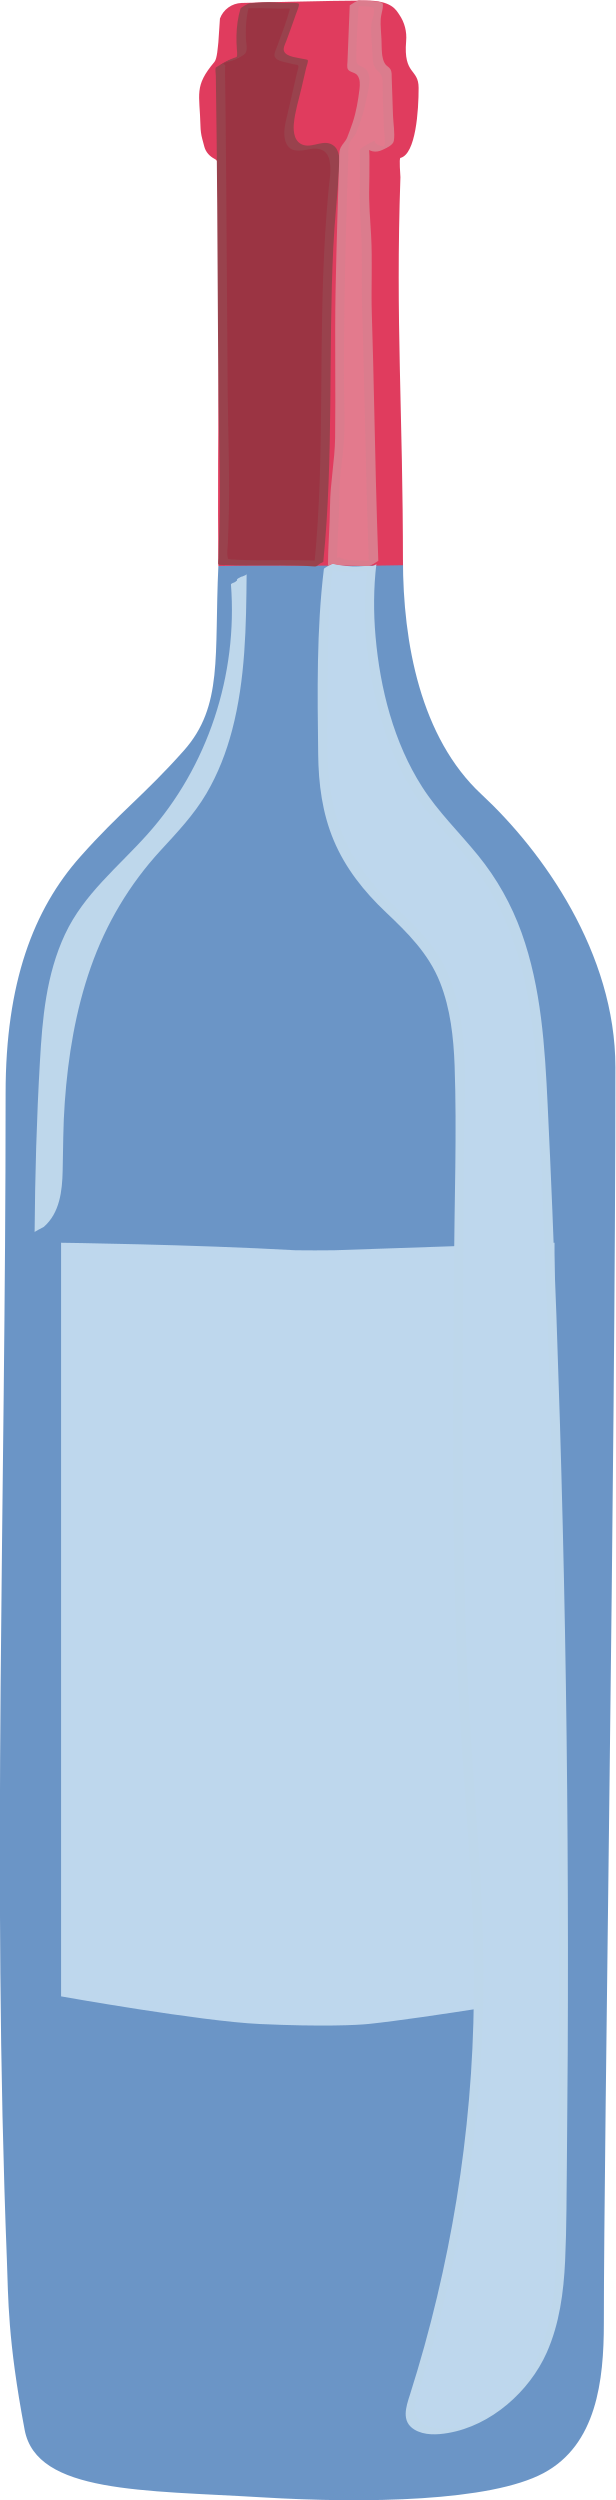
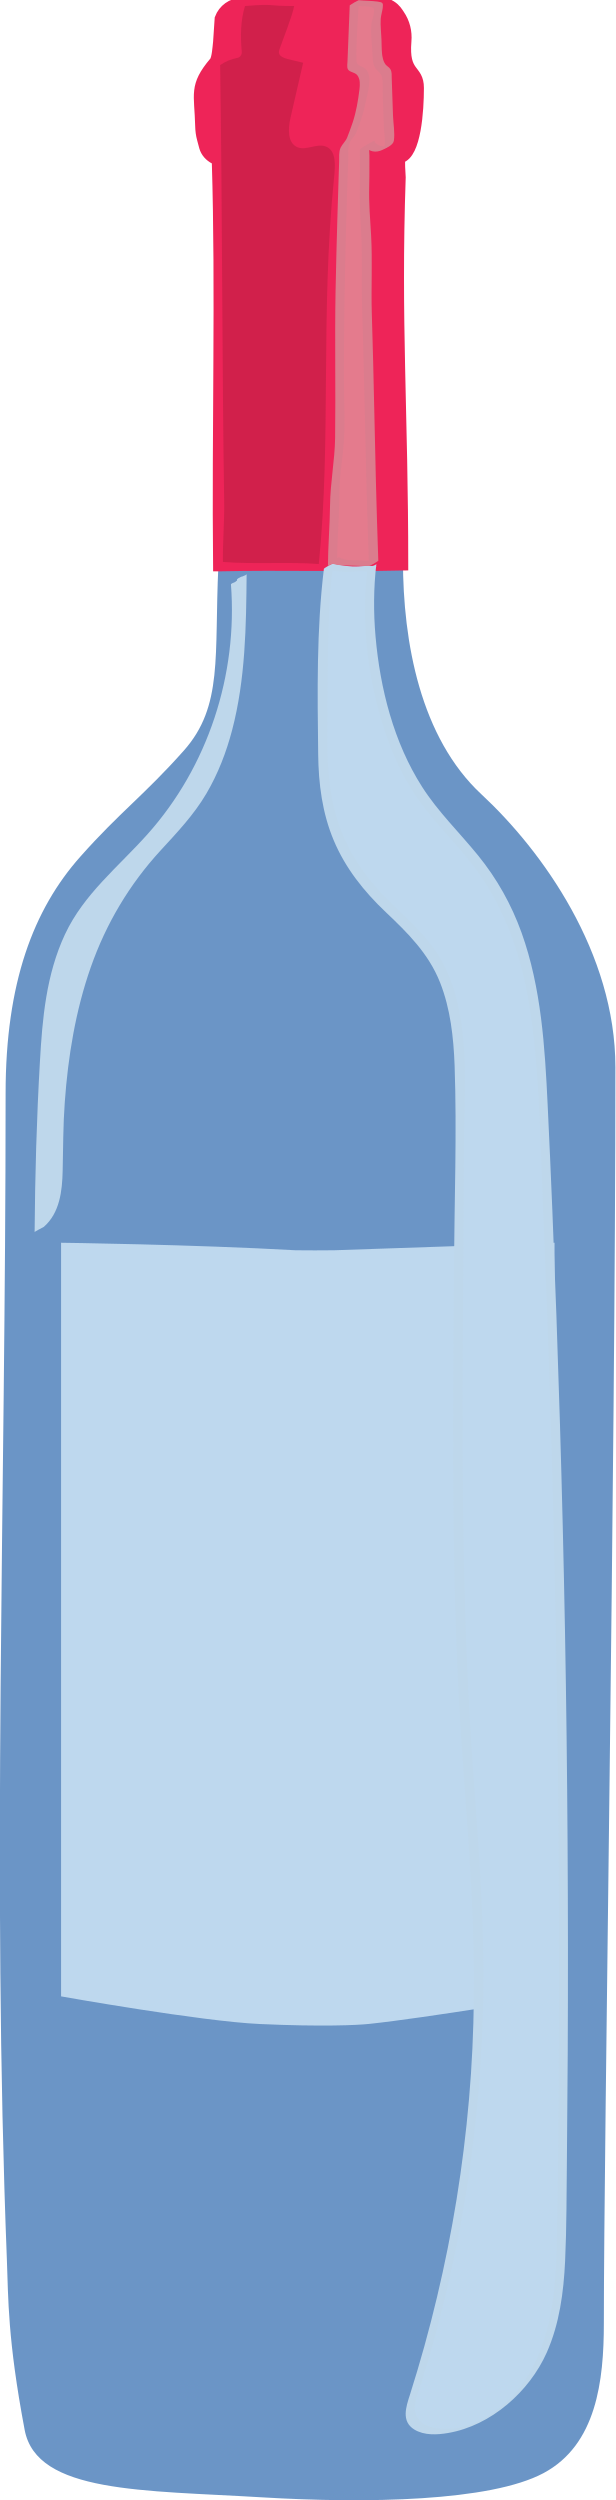
<svg xmlns="http://www.w3.org/2000/svg" id="Layer_1" width="58.15" height="236.19" viewBox="0 0 58.15 236.19">
  <defs>
-     <style>.cls-1{fill:#9b3443;}.cls-1,.cls-2,.cls-3,.cls-4,.cls-5,.cls-6,.cls-7,.cls-8{stroke-width:0px;}.cls-2{fill:#e03c5e;}.cls-3{fill:#e37a8d;}.cls-4{fill:#db7c8d;}.cls-5{fill:#bed7eb;}.cls-6{fill:#bed7ed;}.cls-7{fill:#6b95c6;}.cls-8{fill:#99424d;}</style>
+     <style>.cls-1{fill:#ee2458;stroke:#ee2458;stroke-miterlimit:10;}.cls-2{fill:#db7c8d;}.cls-2,.cls-3,.cls-4,.cls-5,.cls-6,.cls-7{stroke-width:0px;}.cls-3{fill:#bed7eb;}.cls-4{fill:#bed8ee;}.cls-5{fill:#d1204b;}.cls-6{fill:#6b95c6;}.cls-7{fill:#e47b8d;}</style>
  </defs>
-   <path class="cls-7" d="M20.64,53.48c7.84-1.13,8.54-.58,17.43-.58,0,7.79,1.65,16.79,7.42,22.15s12.65,14.98,12.65,25.77c0,37.71-1.09,101.35-1.09,118.67,0,5.43-.69,11.48-5.7,14.16s-16.74,2.88-26.56,2.29c-11.22-.68-21.33-.36-22.46-6.37-1.62-8.59-1.54-12.45-1.68-16.07-1.42-36.38-.12-71.35-.12-110.22,0-10.4,2.61-17.35,7.08-22.37,3.73-4.2,6.03-5.8,9.76-10s2.86-8.96,3.26-17.41Z" />
-   <path class="cls-2" d="M20.64,53.48c6.32-.14,11.12.06,17.43-.08,0-14.71-.71-22.85-.24-36.66,0-.14-.14-1.79,0-1.82,1.46-.36,1.72-4.49,1.72-6.61,0-1.88-1.45-1.18-1.18-4.42.08-.89-.14-1.77-.65-2.51-.3-.43-.7-1.33-3.15-1.33-3.14,0-11.75.23-11.75.23-.91.03-1.72.61-2.04,1.47l-.15,2.24c-.05.39-.11,1.56-.37,1.86-1.95,2.31-1.39,3-1.32,6.06.01.41.06.82.17,1.22l.2.75c.14.5.5.89.96,1.13.13.07.23.15.24.25.37,12.19-.01,25.2.12,38.22Z" />
-   <path class="cls-6" d="M5.77,188.61v-71.2s12.4.16,22.16.71c.29.02,3.34.01,3.64,0,8.59-.3,20.82-.71,20.82-.71v71.2s-12.18,2.04-17.51,2.6c-1.11.12-4.42.28-10.35.01-5.54-.25-18.76-2.61-18.76-2.61Z" />
-   <path class="cls-6" d="M35.15,53.48c-.88,6.98.85,16.67,5.21,22.37,1.79,2.33,3.95,4.41,5.62,6.82,4.44,6.4,4.99,14.44,5.35,22.08,1.67,35.22,2.25,70.48,1.74,105.73-.06,4.03-.15,8.17-1.78,11.91-1.62,3.73-5.13,7.02-9.41,7.31-1.18.08-2.6-.22-3.02-1.27-.25-.63-.04-1.34.17-1.98,4.19-13.03,6.29-26.64,6.21-40.25-.05-8.09-.86-16.15-1.34-24.23-.73-12.44-.66-24.92-.59-37.38.04-6.9.08-13.8.12-20.7.03-4.96-.05-10.26-3.06-14.33-1.49-2.03-3.6-3.57-5.29-5.46-2.56-2.86-4.08-6.5-4.43-10.23-.25-2.68-.11-4.6-.11-7.29,0-3.99-.02-8.93.51-13.09,2.42.59,2.67.02,4.14.27" />
-   <path class="cls-5" d="M34.72,53.73c-.58,4.79-.05,9.78,1.34,14.4.69,2.3,1.62,4.55,2.91,6.58,1.48,2.35,3.5,4.3,5.25,6.45,3.51,4.31,5.21,9.48,5.96,14.93.82,5.9.87,11.92,1.12,17.86.55,13.05.95,26.1,1.2,39.16s.35,26.12.3,39.17c-.02,6.52-.06,13.04-.19,19.56-.11,5.43-.68,11.31-4.89,15.23-1.71,1.59-4.27,2.76-6.66,2.31-1.07-.2-1.96-.86-1.87-2.04.05-.71.37-1.43.58-2.1.23-.75.46-1.5.68-2.25,1.76-6.01,3.09-12.15,3.96-18.35s1.29-12.44,1.26-18.69-.56-12.82-1.01-19.21c-.92-13.01-1.01-26.04-.94-39.08.03-6.49.07-12.97.11-19.46.03-5.46.66-11.58-1.72-16.68-1.21-2.6-3.31-4.41-5.33-6.37s-3.59-4.17-4.59-6.78-1.27-5.44-1.27-8.25.02-5.6.06-8.4.14-5.67.49-8.48l-.87.5c.8.19,1.6.31,2.43.27.58-.03,1.13-.08,1.72,0,.26.04.61-.54.87-.5-.58-.09-1.13-.04-1.72,0-.83.05-1.62-.08-2.43-.27-.07-.02-.86.44-.87.5-.7,5.76-.61,11.69-.54,17.49.03,2.82.38,5.58,1.48,8.19s2.85,4.81,4.92,6.77,4.03,3.9,5.11,6.62c.99,2.5,1.28,5.21,1.38,7.87.22,6.35-.02,12.73-.06,19.08-.08,13.22-.24,26.46.41,39.67.32,6.53.93,13.04,1.26,19.58s.31,12.89-.25,19.32-1.56,12.54-3.02,18.68c-.74,3.11-1.59,6.18-2.56,9.23-.37,1.15-.84,2.52.41,3.29.93.57,2.15.51,3.19.33,4.06-.69,7.68-3.91,9.32-7.59,1.21-2.72,1.6-5.72,1.74-8.66.15-3.22.13-6.46.17-9.68.14-13.29.13-26.59-.03-39.88s-.49-26.47-.96-39.69c-.24-6.66-.51-13.32-.83-19.98-.26-5.46-.6-11.05-2.46-16.25-.96-2.67-2.33-5.12-4.12-7.32s-3.78-4.12-5.28-6.47c-2.68-4.19-3.97-9.29-4.4-14.2-.2-2.29-.19-4.6.08-6.88-.02.19-.84.3-.87.5h0Z" />
-   <path class="cls-5" d="M22.83,54.46c-.05,7.79-.28,16.16-4.91,22.42-1.37,1.85-3.07,3.43-4.54,5.2-6.3,7.57-7.91,17.99-7.9,27.84,0,2.23-.07,4.79-1.78,6.22.04-5.15.19-10.3.47-15.44.27-5.03.72-10.29,3.42-14.55,1.84-2.91,4.58-5.11,6.86-7.68,1.4-1.57,2.63-3.3,3.67-5.12,3.18-5.53,4.64-12.03,4.14-18.39" />
-   <path class="cls-5" d="M22.39,54.71c-.03,4.4-.1,8.85-1,13.18-.43,2.09-1.07,4.14-2,6.07-1,2.07-2.37,3.87-3.92,5.56s-3.06,3.32-4.32,5.22c-1.17,1.76-2.13,3.66-2.92,5.62-1.61,4.03-2.46,8.32-2.88,12.63-.23,2.42-.32,4.85-.32,7.28,0,2.13-.05,4.62-1.78,6.13l.87-.5c.04-4.82.17-9.63.42-14.44.21-4.11.42-8.33,1.86-12.23.71-1.94,1.75-3.71,3.07-5.3s2.81-2.97,4.23-4.44c3-3.1,5.37-6.72,6.93-10.74,1.72-4.46,2.42-9.27,2.06-14.03.01.14-.88.35-.87.5.65,8.53-2.17,17.2-7.88,23.59-2.74,3.07-6.02,5.65-7.8,9.46s-2.14,7.97-2.37,12.06c-.31,5.35-.46,10.72-.5,16.08,0-.1.76-.41.87-.5,1.51-1.32,1.74-3.41,1.78-5.3.05-2.17.04-4.32.2-6.48.31-4.33,1.02-8.66,2.46-12.76s3.64-7.81,6.59-11.02c1.56-1.7,3.15-3.37,4.33-5.38,1.1-1.87,1.88-3.9,2.43-5.99,1.26-4.8,1.33-9.82,1.37-14.75,0,.16-.86.33-.87.5h0Z" />
-   <path class="cls-1" d="M30.12,53.27c1.2-11.89.13-23.52,1.44-36.47.11-1.12.25-2.6-.81-2.97-.84-.3-1.82.42-2.65.08-.95-.4-.89-1.75-.66-2.76.4-1.74.8-3.48,1.2-5.22l-.96-.23c-.71-.17-1.52-.31-1.29-1,.27-.79,1.27-3.3,1.4-4.13-2.81,0-1.66-.24-4.64,0-.43,1.33-.44,2.91-.31,4.3.03.28-.14.55-.42.6-.58.11-1.14.34-1.62.68.21,13.78.17,27.56.38,41.34.03,1.7-.15,3.9-.12,5.6,2.97.24,6.2-.03,9.12.2" />
-   <path class="cls-8" d="M30.55,53.02c.98-9.86.46-19.78.94-29.66.12-2.49.39-4.96.56-7.45.05-.72.09-1.75-.6-2.2-.85-.57-1.84.24-2.74,0s-1.02-1.24-.95-2.01c.1-1.14.47-2.29.73-3.41.15-.63.29-1.27.44-1.9.04-.17.22-.6.14-.72-.03-.05-.36-.08-.4-.1-.51-.12-1.54-.18-1.81-.68-.16-.3.06-.69.17-.97.15-.41.3-.82.45-1.23.16-.44.32-.88.47-1.33.05-.14.37-.88.28-1.01s-1.16-.06-1.43-.07-.52-.04-.79-.06c-.81-.06-1.62.02-2.42.09-.12,0-.84.4-.87.5-.25.84-.36,1.7-.38,2.57,0,.44,0,.87.04,1.31.03.39.1.7-.23.97l.87-.5c-.57.21-1.12.34-1.66.65-.23.13-.47.26-.69.4-.06.04-.26.14-.28.17-.08.15,0,.58,0,.76.03,2.08.06,4.15.08,6.23.04,4.07.07,8.13.09,12.2s.05,8.3.09,12.45c.03,3.91.22,7.84.08,11.75-.03.99-.08,1.98-.09,2.97,0,.09-.06.52,0,.58.08.1.78.05.92.06.55.03,1.09.04,1.64.04,2.19.02,4.37-.07,6.56.1.28.02.6-.52.87-.5-2.1-.16-4.21-.08-6.32-.09-.47,0-.94-.01-1.41-.03-.27,0-.54-.02-.81-.04-.11,0-.24,0-.35-.02-.25-.06-.18.03-.23-.21-.09-.4,0-.91.02-1.32.01-.5.03-1,.05-1.5.16-4.26-.03-8.53-.07-12.79-.08-8.84-.1-17.68-.2-26.52-.01-1.25-.03-2.49-.05-3.74,0-.12.01-.26,0-.37.06-.16.03-.26-.09-.31-.12-.05-.12-.08,0-.1.1-.12.5-.17.65-.21.28-.08.48-.17.72-.31.19-.11.46-.21.61-.39.29-.33.1-1,.08-1.41-.04-1.13.04-2.25.37-3.34l-.87.5c1.31-.1,2.54-.03,3.84,0,.11,0,.77-.05.8,0s-.07.31-.08.37c-.1.38-.23.74-.35,1.11-.26.75-.54,1.49-.82,2.24-.09.24-.26.55-.16.81.14.37.71.46,1.05.55.24.06.49.12.73.17.08.02.35.04.41.1.12.11-.02.41-.07.61-.3,1.31-.6,2.61-.9,3.92-.2.87-.51,1.88-.17,2.76.39,1.01,1.4.8,2.25.63.91-.18,1.67.09,1.87,1.06s-.02,1.97-.1,2.9c-.12,1.3-.22,2.6-.3,3.9-.31,5.03-.34,10.08-.38,15.12-.04,5.49-.12,10.99-.67,16.46.02-.19.85-.3.87-.5h0Z" />
-   <path class="cls-3" d="M31.64,52.89c.47.35,3.67.33,3.67.33,0,0-.06-1.74-.08-2.33-.27-7.89-.3-14.27-.57-22.16-.05-1.47.07-3.69.02-5.16-.06-1.82-.29-3.87-.24-5.44.05-1.69,0-2.62.05-4.3,0-.14.28.21.37.1.32-.38-.12-.58.22-.21.53.58,1.76.35,1.72-.19l-.22-6.44c-.02-.25-.19-.45-.39-.6-.36-.25-.49-.87-.51-1.36-.04-1.01-.08-2.03-.11-3.04-.01-.33.38-1.59.13-1.65-.71-.16-1.2-.1-2.19-.21l-.23,5.79c0,.21.13.42.34.44.31.03.61.27.74.56.18.42.12.89.05,1.34-.16,1.08-.32,2.16-.7,3.18-.14.39-.32.77-.43,1.17-.14.51-.7.79-.72,1.32-.32,9.16-.54,17.76-.41,26.79.03,1.88-.5,4.25-.48,6.13.02,1.69-.2,4.6-.2,6.3" />
-   <path class="cls-4" d="M31.2,53.14c.52.33,1.42.27,2.01.3.55.02,1.1.04,1.66.03.09,0,.87-.45.87-.5-.17-4.88-.29-9.76-.39-14.64-.06-2.87-.13-5.74-.22-8.61-.08-2.5.07-5-.07-7.5-.09-1.52-.22-3.04-.18-4.56.02-.67.02-1.34.02-2.01,0-.32,0-.64,0-.96,0-.25-.09-.93.04-1.13l-.87.5c.14.06.2.15.35.13.13-.01.32-.18.43-.24.16-.09.77-.37.51-.66,0,0-.87.45-.87.5.02.27.52.47.73.51.31.06.61,0,.89-.13.35-.17,1.03-.44,1.1-.87.11-.74-.05-1.62-.08-2.36l-.12-3.53c-.01-.3.03-.63-.14-.89-.11-.17-.3-.26-.43-.41-.14-.18-.22-.38-.27-.6-.14-.57-.1-1.19-.13-1.77-.02-.64-.11-1.31-.07-1.94.02-.35.14-.7.19-1.05.06-.48,0-.53-.48-.6-.58-.08-1.18-.07-1.77-.13-.08,0-.86.45-.87.5-.07,1.75-.14,3.51-.21,5.26,0,.22-.07.54.03.75.16.31.66.28.89.57.3.38.26.9.21,1.35-.13,1.06-.31,2.14-.65,3.15-.16.46-.33.94-.51,1.39-.15.37-.45.61-.62.96-.19.4-.12.92-.14,1.35-.02.62-.04,1.24-.06,1.86-.04,1.19-.08,2.37-.11,3.56-.07,2.3-.12,4.61-.17,6.91-.08,4.58.02,9.17-.04,13.75-.03,2.13-.46,4.23-.48,6.37-.02,1.93-.19,3.85-.2,5.77,0-.16.87-.33.87-.5,0-1.7.14-3.4.19-5.11.02-.86,0-1.72.07-2.57.08-.99.23-1.96.32-2.95.22-2.21.06-4.46.06-6.68s.02-4.59.05-6.89c.07-4.63.2-9.26.36-13.89.02-.45-.06-.99.11-1.41.14-.36.48-.6.63-.96.41-.98.74-2,.94-3.04.15-.79.58-2.12.09-2.86-.31-.48-.99-.31-1-.96-.02-1.89.15-3.8.23-5.69l-.87.5c.43.04.85.06,1.28.09.23.01.82-.01.96.16.23.28-.15,1.15-.18,1.48-.08.95.06,1.97.1,2.92.02.39.03.8.2,1.16s.6.54.69.94c.14.54.06,1.21.08,1.76l.11,3.16c.02.49.29,1.66-.19,2l.85-.49c-.3.15-.67.18-.99.08-.19-.06-.59-.25-.6-.47l-.87.5c.11.12-.02.31-.08.41l.87-.5c-.13.04-.23-.09-.34-.14-.08-.03-.81.42-.87.5-.11.17-.04.73-.04.92,0,.26,0,.53,0,.79,0,.65,0,1.29-.01,1.94-.02,1.3.02,2.58.1,3.87.16,2.47.03,4.93.11,7.4.17,5.7.28,11.41.42,17.12.06,2.46.15,4.91.23,7.37l.87-.5c-.55,0-1.11,0-1.66-.03-.59-.03-1.49.04-2.01-.3-.14-.09-.74.58-.87.5h0Z" />
+   <path class="cls-6" d="M20.64,53.48c7.84-1.13,8.54-.58,17.43-.58,0,7.79,1.65,16.79,7.42,22.15s12.65,14.98,12.65,25.77c0,37.71-1.09,101.35-1.09,118.67,0,5.43-.69,11.48-5.7,14.16s-16.74,2.88-26.56,2.29c-11.22-.68-21.33-.36-22.46-6.37-1.62-8.59-1.54-12.45-1.68-16.07-1.42-36.38-.12-71.35-.12-110.22,0-10.4,2.61-17.35,7.08-22.37,3.73-4.2,6.03-5.8,9.76-10s2.86-8.96,3.26-17.41Z" />
+   <path class="cls-1" d="M20.64,53.48c6.32-.14,11.12.06,17.43-.08,0-14.71-.71-22.85-.24-36.66,0-.14-.14-1.79,0-1.82,1.46-.36,1.72-4.49,1.72-6.61,0-1.88-1.45-1.18-1.18-4.42.08-.89-.14-1.77-.65-2.51-.3-.43-.7-1.33-3.15-1.33-3.14,0-11.75.23-11.75.23-.91.03-1.72.61-2.04,1.47l-.15,2.24c-.05.39-.11,1.56-.37,1.86-1.95,2.31-1.39,3-1.32,6.06.01.41.06.82.17,1.22l.2.75c.14.5.5.89.96,1.13.13.07.23.15.24.25.37,12.19-.01,25.2.12,38.22Z" />
+   <path class="cls-4" d="M5.77,188.61v-71.2s12.4.16,22.16.71c.29.02,3.34.01,3.64,0,8.59-.3,20.82-.71,20.82-.71v71.2s-12.18,2.04-17.51,2.6c-1.11.12-4.42.28-10.35.01-5.54-.25-18.76-2.61-18.76-2.61Z" />
+   <path class="cls-4" d="M35.15,53.48c-.88,6.98.85,16.67,5.21,22.37,1.79,2.33,3.95,4.41,5.62,6.82,4.44,6.4,4.99,14.44,5.35,22.08,1.67,35.22,2.25,70.48,1.74,105.73-.06,4.03-.15,8.17-1.78,11.91-1.62,3.73-5.13,7.02-9.41,7.31-1.18.08-2.6-.22-3.02-1.27-.25-.63-.04-1.34.17-1.98,4.19-13.03,6.29-26.64,6.21-40.25-.05-8.09-.86-16.15-1.34-24.23-.73-12.44-.66-24.92-.59-37.38.04-6.9.08-13.8.12-20.7.03-4.96-.05-10.26-3.06-14.33-1.49-2.03-3.6-3.57-5.29-5.46-2.56-2.86-4.08-6.5-4.43-10.23-.25-2.68-.11-4.6-.11-7.29,0-3.99-.02-8.93.51-13.09,2.42.59,2.67.02,4.14.27" />
+   <path class="cls-3" d="M34.72,53.73c-.58,4.79-.05,9.78,1.34,14.4.69,2.3,1.62,4.55,2.91,6.58,1.48,2.35,3.5,4.3,5.25,6.45,3.51,4.31,5.21,9.48,5.96,14.93.82,5.9.87,11.92,1.12,17.86.55,13.05.95,26.1,1.2,39.16s.35,26.12.3,39.17c-.02,6.52-.06,13.04-.19,19.56-.11,5.43-.68,11.31-4.89,15.23-1.71,1.59-4.27,2.76-6.66,2.31-1.07-.2-1.96-.86-1.87-2.04.05-.71.37-1.43.58-2.1.23-.75.46-1.5.68-2.25,1.76-6.01,3.09-12.15,3.96-18.35s1.29-12.44,1.26-18.69-.56-12.82-1.01-19.21c-.92-13.01-1.01-26.04-.94-39.08.03-6.49.07-12.97.11-19.46.03-5.46.66-11.58-1.72-16.68-1.21-2.6-3.31-4.41-5.33-6.37s-3.59-4.17-4.59-6.78-1.27-5.44-1.27-8.25.02-5.6.06-8.4.14-5.67.49-8.48l-.87.5c.8.19,1.6.31,2.43.27.58-.03,1.13-.08,1.72,0,.26.04.61-.54.87-.5-.58-.09-1.13-.04-1.72,0-.83.05-1.62-.08-2.43-.27-.07-.02-.86.44-.87.5-.7,5.76-.61,11.69-.54,17.49.03,2.82.38,5.58,1.48,8.19s2.85,4.81,4.92,6.77,4.03,3.9,5.11,6.62c.99,2.5,1.28,5.21,1.38,7.87.22,6.35-.02,12.73-.06,19.08-.08,13.22-.24,26.46.41,39.67.32,6.53.93,13.04,1.26,19.58s.31,12.89-.25,19.32-1.56,12.54-3.02,18.68c-.74,3.11-1.59,6.18-2.56,9.23-.37,1.15-.84,2.52.41,3.29.93.57,2.15.51,3.19.33,4.06-.69,7.68-3.91,9.32-7.59,1.21-2.72,1.6-5.72,1.74-8.66.15-3.22.13-6.46.17-9.68.14-13.29.13-26.59-.03-39.88s-.49-26.47-.96-39.69c-.24-6.66-.51-13.32-.83-19.98-.26-5.46-.6-11.05-2.46-16.25-.96-2.67-2.33-5.12-4.12-7.32s-3.78-4.12-5.28-6.47c-2.68-4.19-3.97-9.29-4.4-14.2-.2-2.29-.19-4.6.08-6.88-.02.19-.84.3-.87.5h0Z" />
+   <path class="cls-3" d="M22.83,54.46c-.05,7.79-.28,16.16-4.91,22.42-1.37,1.85-3.07,3.43-4.54,5.2-6.3,7.57-7.91,17.99-7.9,27.84,0,2.23-.07,4.79-1.78,6.22.04-5.15.19-10.3.47-15.44.27-5.03.72-10.29,3.42-14.55,1.84-2.91,4.58-5.11,6.86-7.68,1.4-1.57,2.63-3.3,3.67-5.12,3.18-5.53,4.64-12.03,4.14-18.39" />
+   <path class="cls-3" d="M22.39,54.71c-.03,4.4-.1,8.85-1,13.18-.43,2.09-1.07,4.14-2,6.07-1,2.07-2.37,3.87-3.92,5.56s-3.06,3.32-4.32,5.22c-1.17,1.76-2.13,3.66-2.92,5.62-1.61,4.03-2.46,8.32-2.88,12.63-.23,2.42-.32,4.85-.32,7.28,0,2.13-.05,4.62-1.78,6.13l.87-.5c.04-4.82.17-9.63.42-14.44.21-4.11.42-8.33,1.86-12.23.71-1.94,1.75-3.71,3.07-5.3s2.81-2.97,4.23-4.44c3-3.1,5.37-6.72,6.93-10.74,1.72-4.46,2.42-9.27,2.06-14.03.01.14-.88.35-.87.5.65,8.53-2.17,17.2-7.88,23.59-2.74,3.07-6.02,5.65-7.8,9.46s-2.14,7.97-2.37,12.06c-.31,5.35-.46,10.72-.5,16.08,0-.1.76-.41.87-.5,1.51-1.32,1.74-3.41,1.78-5.3.05-2.17.04-4.32.2-6.48.31-4.33,1.02-8.66,2.46-12.76s3.64-7.81,6.59-11.02c1.56-1.7,3.15-3.37,4.33-5.38,1.1-1.87,1.88-3.9,2.43-5.99,1.26-4.8,1.33-9.82,1.37-14.75,0,.16-.86.33-.87.5h0Z" />
+   <path class="cls-5" d="M30.12,53.27c1.2-11.89.13-23.52,1.44-36.47.11-1.12.25-2.6-.81-2.97-.84-.3-1.82.42-2.65.08-.95-.4-.89-1.75-.66-2.76.4-1.74.8-3.48,1.2-5.22l-.96-.23c-.71-.17-1.52-.31-1.29-1,.27-.79,1.27-3.3,1.4-4.13-2.81,0-1.66-.24-4.64,0-.43,1.33-.44,2.91-.31,4.3.03.28-.14.55-.42.6-.58.11-1.14.34-1.62.68.21,13.78.17,27.56.38,41.34.03,1.7-.15,3.9-.12,5.6,2.97.24,6.2-.03,9.12.2" />
+   <path class="cls-7" d="M31.64,52.89c.47.35,3.67.33,3.67.33,0,0-.06-1.74-.08-2.33-.27-7.89-.3-14.27-.57-22.16-.05-1.47.07-3.69.02-5.16-.06-1.82-.29-3.87-.24-5.44.05-1.69,0-2.62.05-4.3,0-.14.28.21.37.1.32-.38-.12-.58.22-.21.53.58,1.76.35,1.72-.19l-.22-6.44c-.02-.25-.19-.45-.39-.6-.36-.25-.49-.87-.51-1.36-.04-1.01-.08-2.03-.11-3.04-.01-.33.38-1.59.13-1.65-.71-.16-1.2-.1-2.19-.21l-.23,5.79c0,.21.13.42.34.44.31.03.61.27.74.56.18.42.12.89.05,1.34-.16,1.08-.32,2.16-.7,3.18-.14.39-.32.77-.43,1.17-.14.51-.7.79-.72,1.32-.32,9.16-.54,17.76-.41,26.79.03,1.88-.5,4.25-.48,6.13.02,1.69-.2,4.6-.2,6.3" />
+   <path class="cls-2" d="M31.2,53.14c.52.33,1.42.27,2.01.3.55.02,1.1.04,1.66.03.09,0,.87-.45.87-.5-.17-4.88-.29-9.76-.39-14.64-.06-2.87-.13-5.74-.22-8.61-.08-2.5.07-5-.07-7.5-.09-1.52-.22-3.04-.18-4.56.02-.67.02-1.34.02-2.01,0-.32,0-.64,0-.96,0-.25-.09-.93.04-1.13l-.87.5c.14.06.2.15.35.13.13-.01.32-.18.43-.24.16-.09.77-.37.51-.66,0,0-.87.45-.87.5.02.27.52.47.73.51.31.06.61,0,.89-.13.35-.17,1.03-.44,1.1-.87.11-.74-.05-1.62-.08-2.36l-.12-3.53c-.01-.3.03-.63-.14-.89-.11-.17-.3-.26-.43-.41-.14-.18-.22-.38-.27-.6-.14-.57-.1-1.19-.13-1.77-.02-.64-.11-1.31-.07-1.94.02-.35.14-.7.19-1.05.06-.48,0-.53-.48-.6-.58-.08-1.18-.07-1.77-.13-.08,0-.86.45-.87.5-.07,1.75-.14,3.51-.21,5.26,0,.22-.07.54.03.75.16.31.66.28.89.57.3.38.26.9.21,1.35-.13,1.06-.31,2.14-.65,3.15-.16.46-.33.94-.51,1.39-.15.37-.45.61-.62.96-.19.4-.12.92-.14,1.35-.02.62-.04,1.24-.06,1.86-.04,1.19-.08,2.37-.11,3.56-.07,2.3-.12,4.61-.17,6.91-.08,4.58.02,9.17-.04,13.75-.03,2.13-.46,4.23-.48,6.37-.02,1.93-.19,3.85-.2,5.77,0-.16.87-.33.87-.5,0-1.7.14-3.4.19-5.11.02-.86,0-1.72.07-2.57.08-.99.23-1.96.32-2.95.22-2.21.06-4.46.06-6.68s.02-4.59.05-6.89c.07-4.63.2-9.26.36-13.89.02-.45-.06-.99.11-1.41.14-.36.48-.6.63-.96.41-.98.74-2,.94-3.04.15-.79.58-2.12.09-2.86-.31-.48-.99-.31-1-.96-.02-1.89.15-3.8.23-5.69l-.87.5c.43.04.85.06,1.28.09.23.01.82-.01.96.16.23.28-.15,1.15-.18,1.48-.08.95.06,1.97.1,2.92.02.39.03.8.2,1.16s.6.54.69.94c.14.54.06,1.21.08,1.76l.11,3.16c.02.49.29,1.66-.19,2l.85-.49c-.3.15-.67.18-.99.08-.19-.06-.59-.25-.6-.47l-.87.5c.11.12-.02.31-.08.41l.87-.5c-.13.04-.23-.09-.34-.14-.08-.03-.81.42-.87.5-.11.17-.04.73-.04.92,0,.26,0,.53,0,.79,0,.65,0,1.29-.01,1.94-.02,1.3.02,2.58.1,3.87.16,2.47.03,4.93.11,7.4.17,5.7.28,11.41.42,17.12.06,2.46.15,4.91.23,7.37l.87-.5c-.55,0-1.11,0-1.66-.03-.59-.03-1.49.04-2.01-.3-.14-.09-.74.58-.87.5h0Z" />
</svg>
